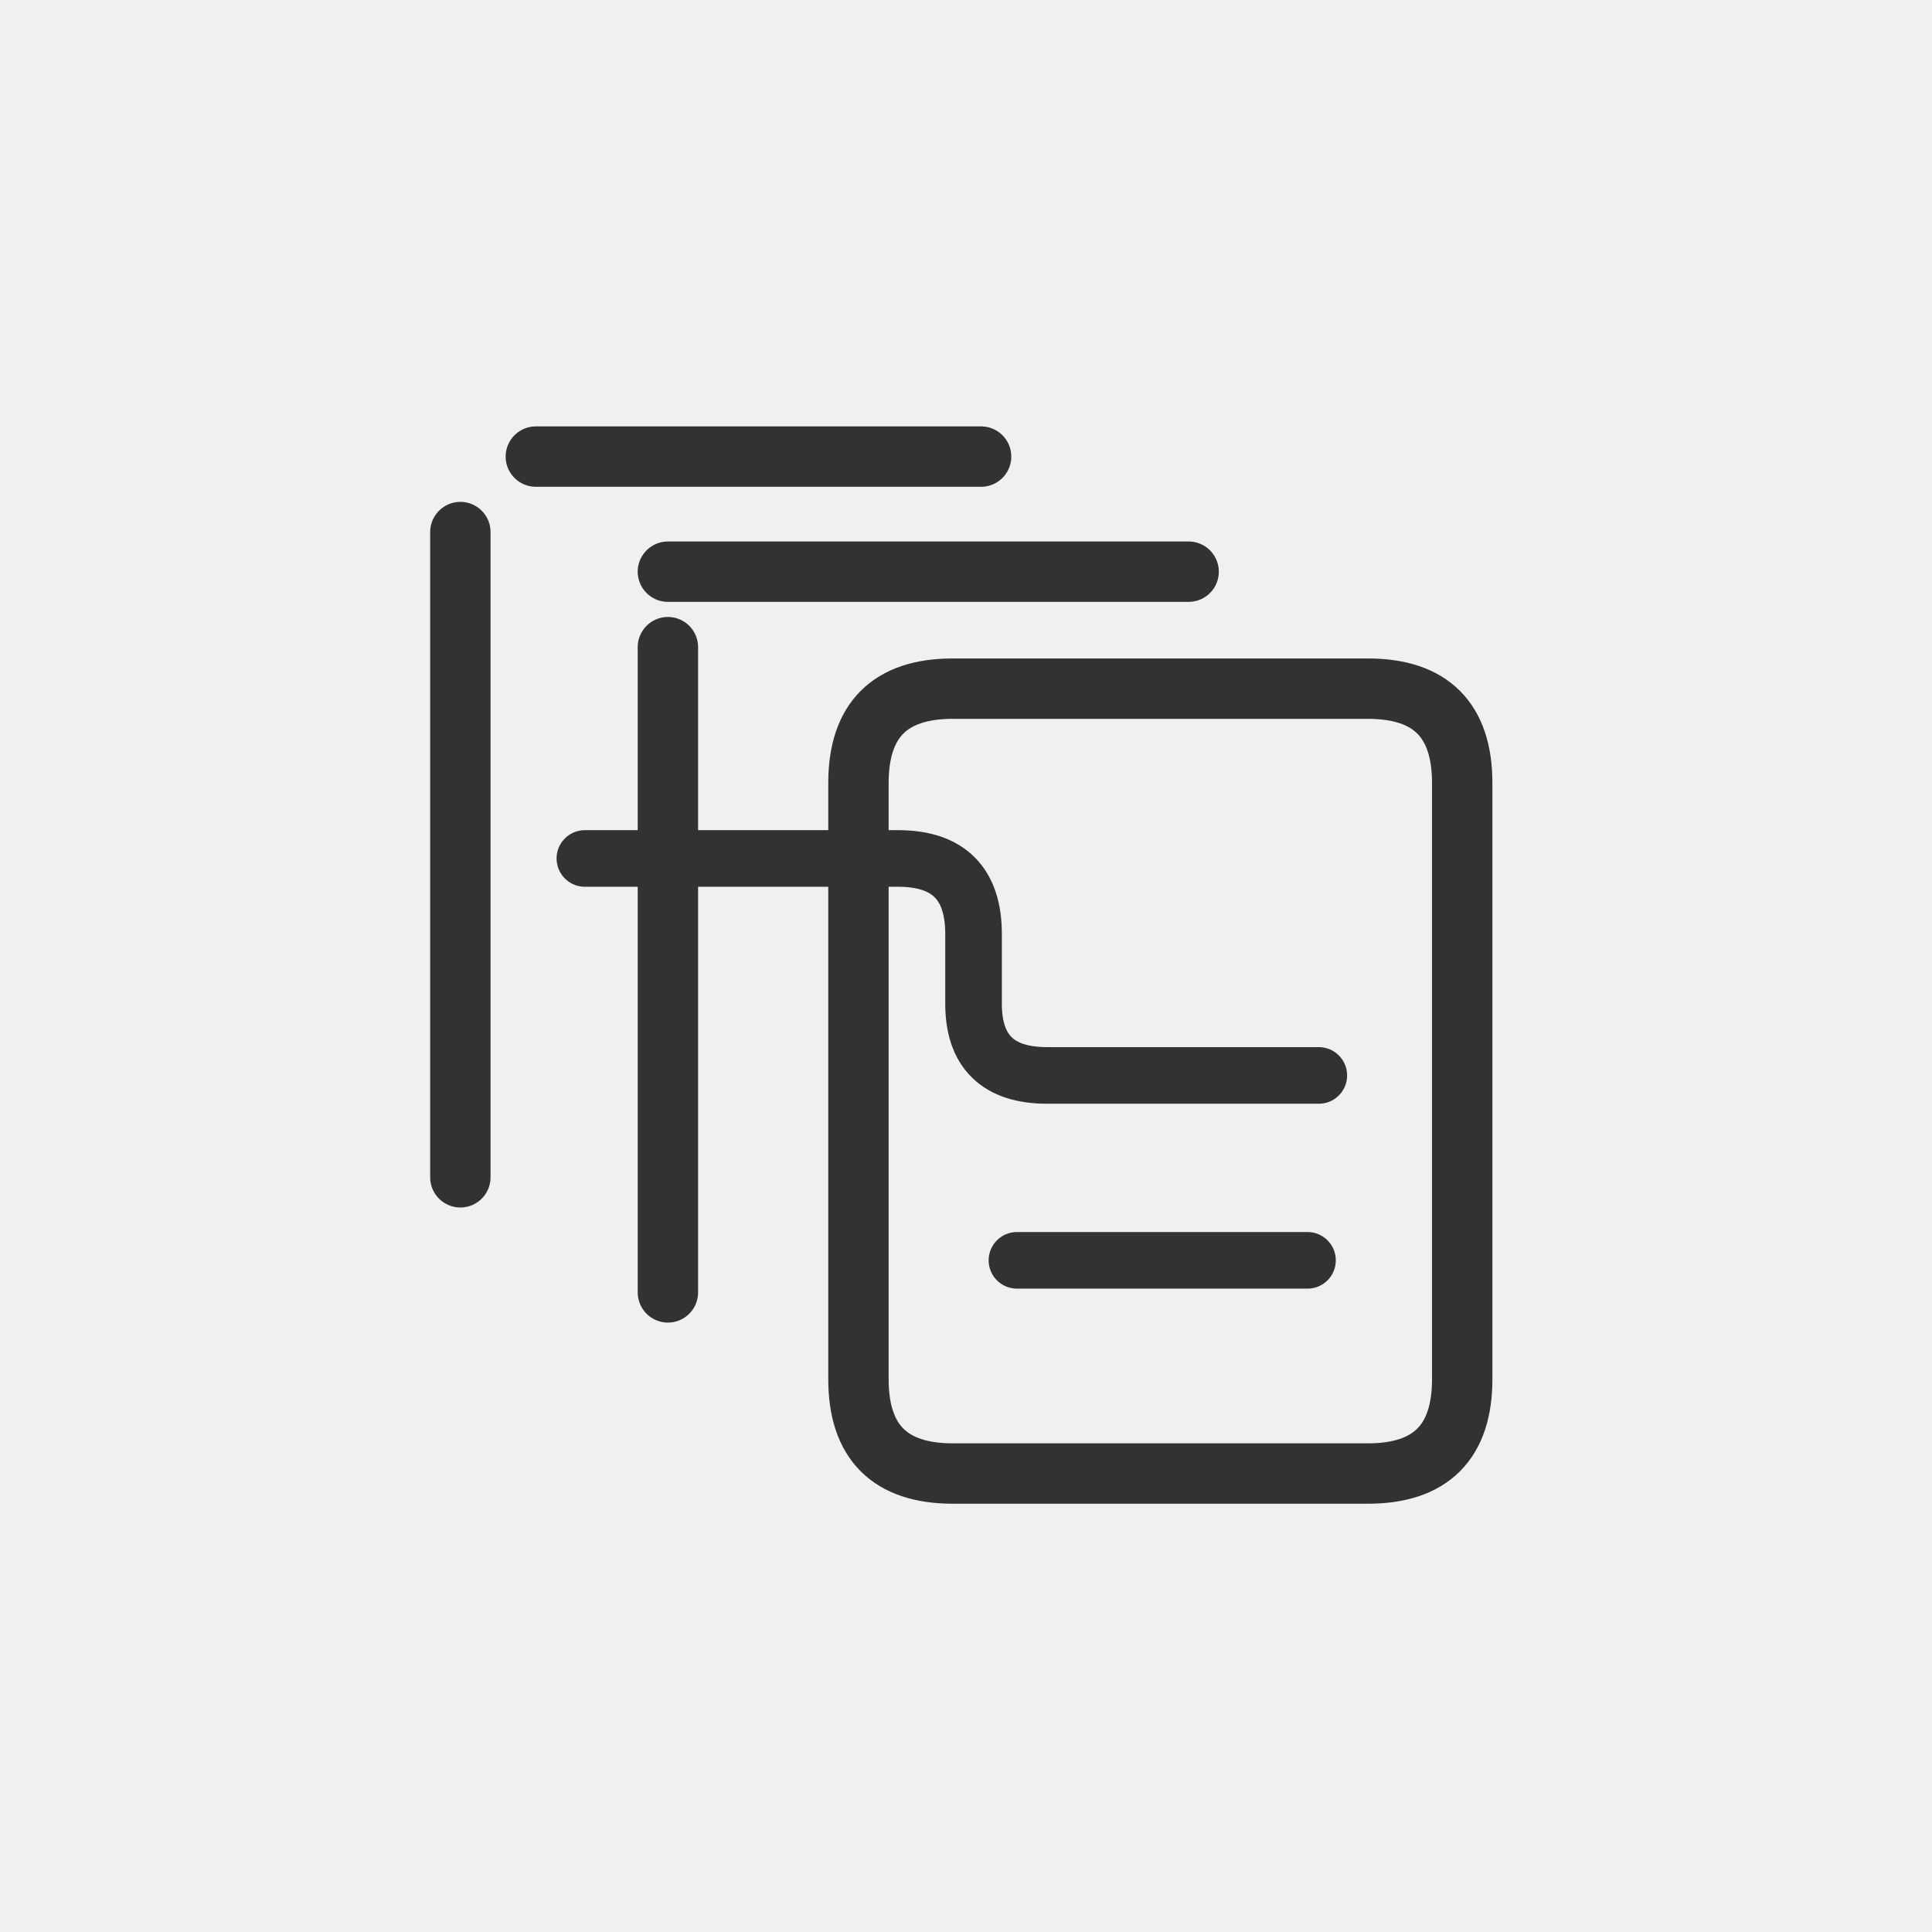
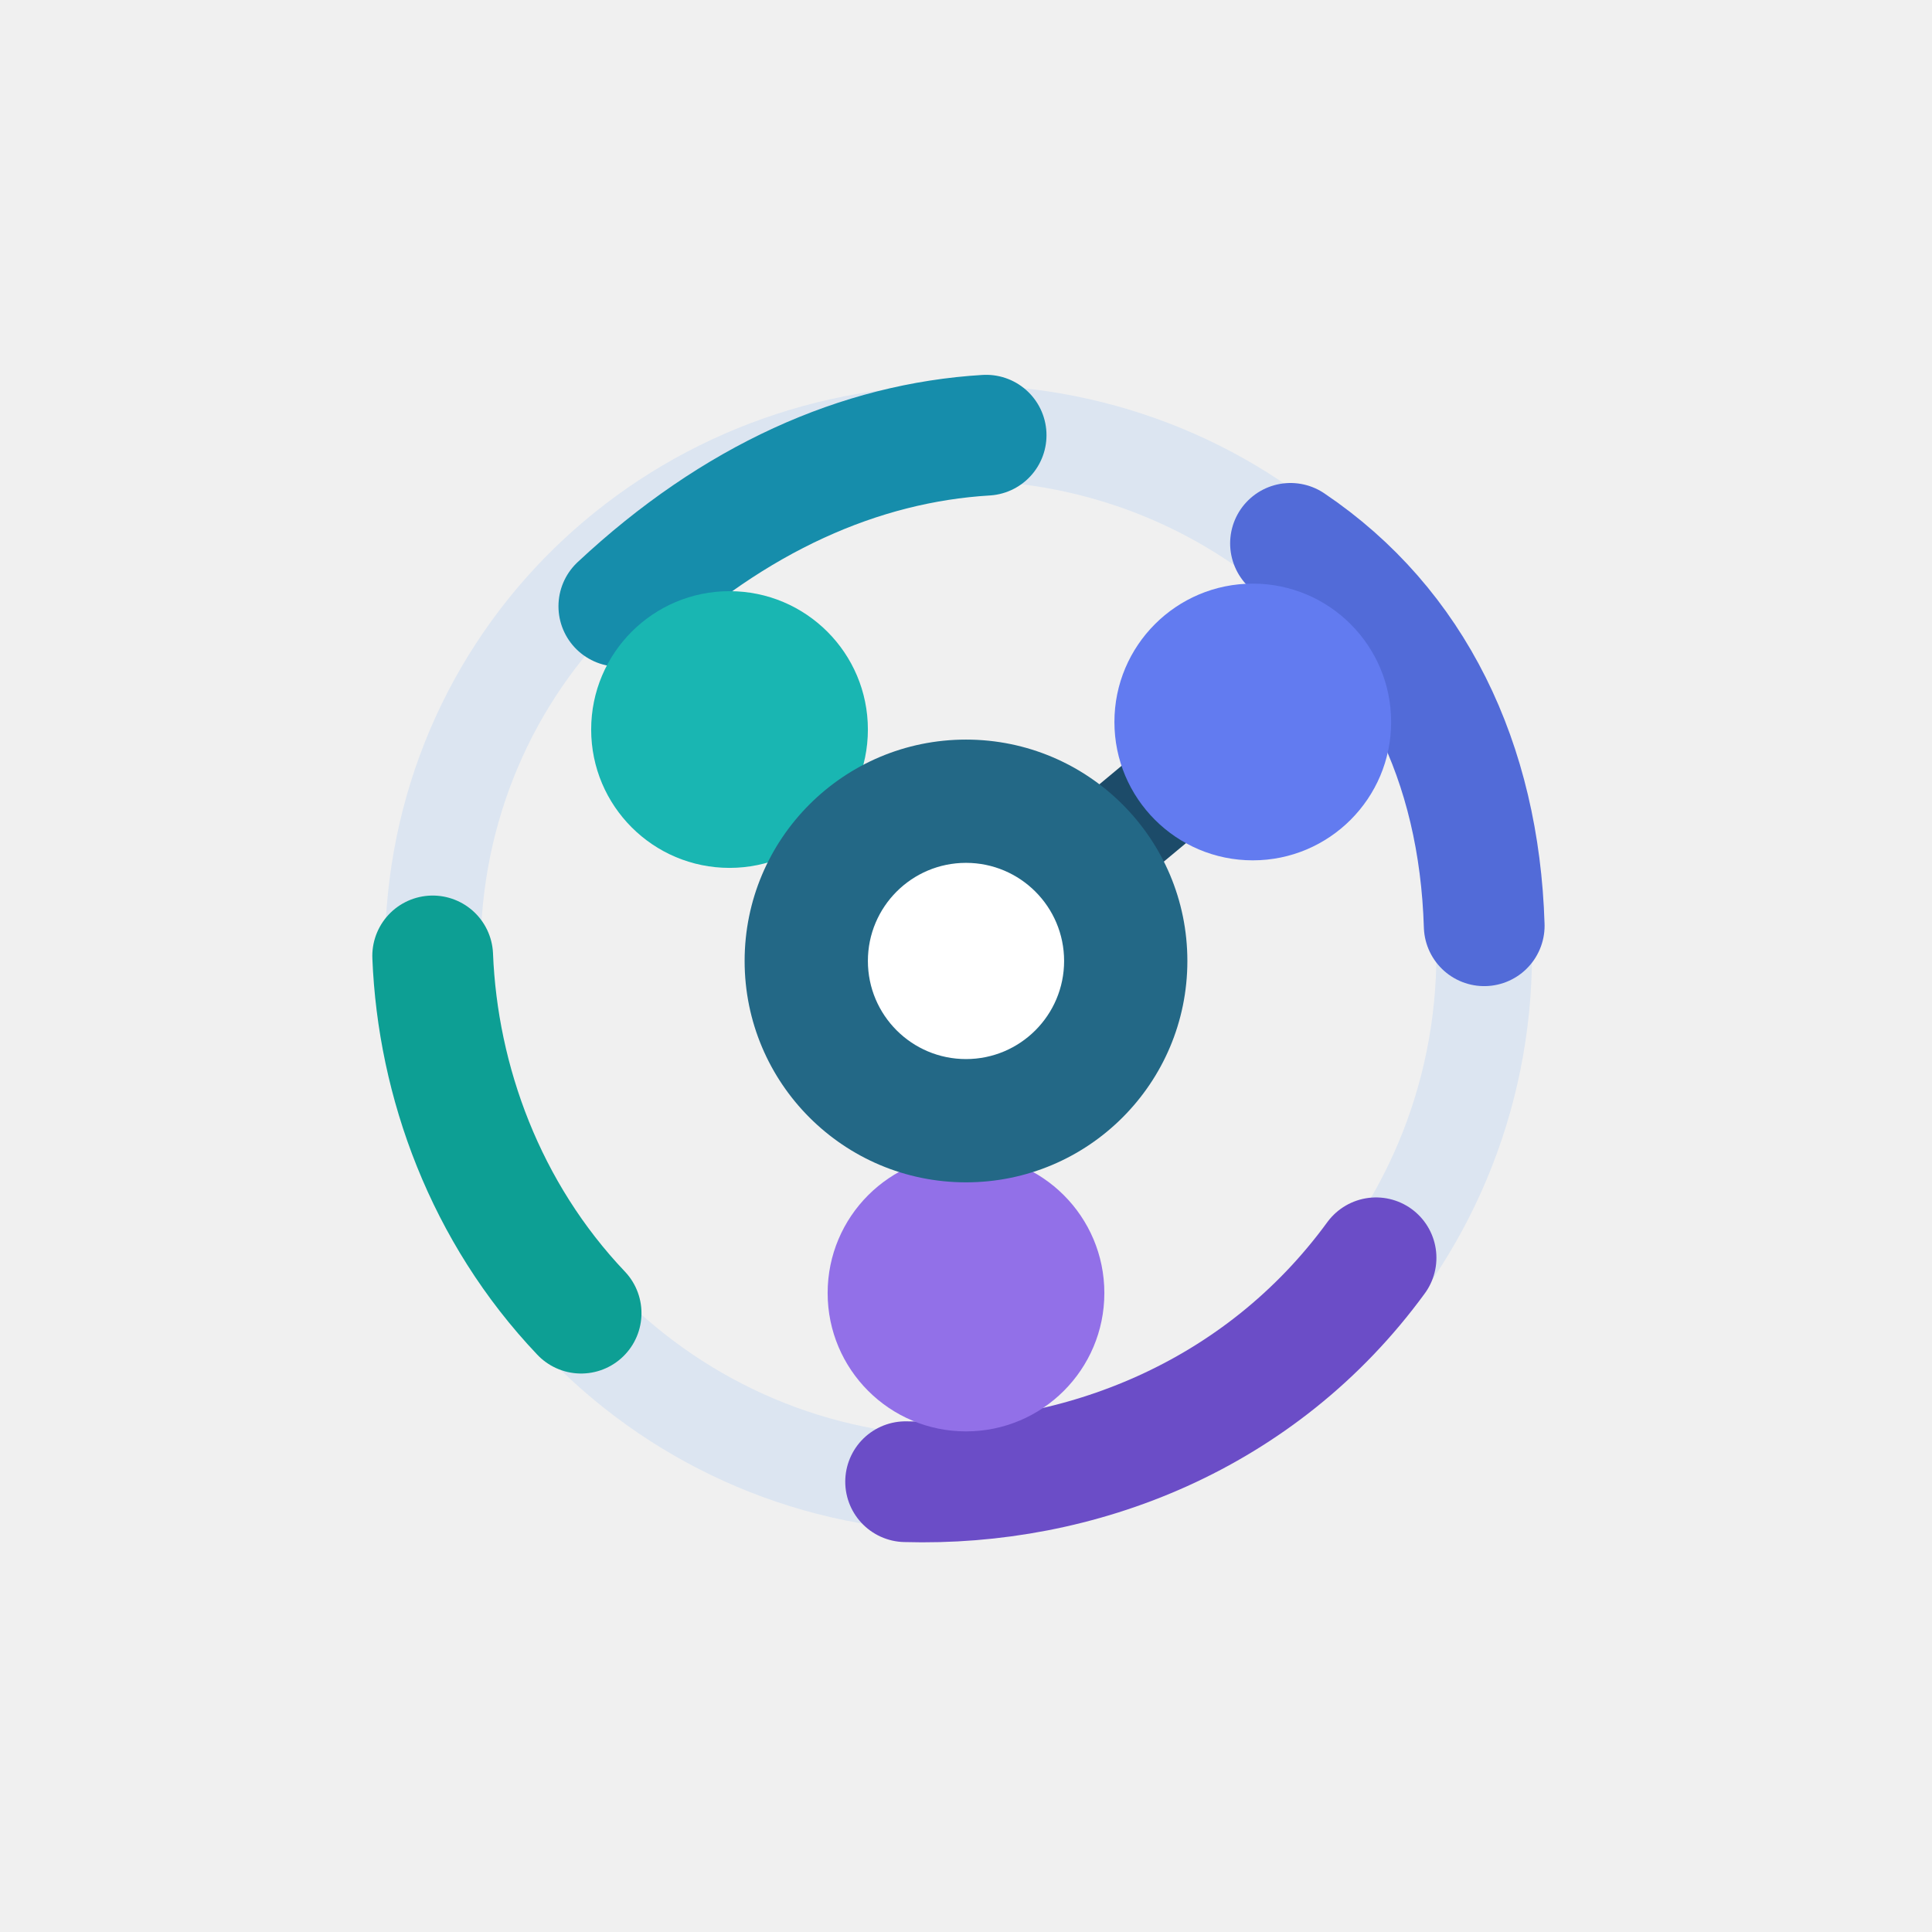
<svg xmlns="http://www.w3.org/2000/svg" width="1024" height="1024" viewBox="0 0 1024 1024" role="img">
-   <g color="#323232">
-     <path d="M284 242H520M244 282V624M354 303H630M354 343V685M505 365H725Q775 365 775 415V731Q775 781 725 781H505Q455 781 455 731V415Q455 365 505 365Z" fill="none" stroke="currentColor" stroke-width="32" stroke-linecap="round" />
-     <path d="M310 455H476Q516 455 516 495V532Q516 570 555 570H699M539 668H693" fill="none" stroke="currentColor" stroke-width="30" stroke-linecap="round" />
+   <g transform="translate(-170.667 -170.667) scale(1.33333)">
+     <path d="M300 507C300 390 394 300 510 300C624 300 718 390 718 507C718 624 624 718 510 718C394 718 300 624 300 507Z" fill="none" stroke="#DCE5F1" stroke-width="38" />
+     <path d="M374 369C420 326 470 304 520 301" fill="none" stroke="#168DAB" stroke-width="48" stroke-linecap="round" />
+     <path d="M641 344C690 377 716 431 718 496" fill="none" stroke="#526BD8" stroke-width="48" stroke-linecap="round" />
+     <path d="M675 628C629 691 557 719 488 717" fill="none" stroke="#6B4DC7" stroke-width="48" stroke-linecap="round" />
+     <path d="M359 650C321 610 302 558 300 508" fill="none" stroke="#0D9F94" stroke-width="48" stroke-linecap="round" />
+     <path d="M418 418L512 510L626 415M512 510L512 642" fill="none" stroke="#1C4B69" stroke-width="40" stroke-linecap="round" stroke-linejoin="round" />
+     <circle cx="418" cy="418" r="55" fill="#19B6B2" />
+     <circle cx="626" cy="415" r="55" fill="#627BF0" />
+     <circle cx="512" cy="642" r="55" fill="#9270E8" />
+     <circle cx="512" cy="510" r="88" fill="#236886" />
+     <circle cx="512" cy="510" r="39" fill="#FFFFFF" />
  </g>
</svg>
